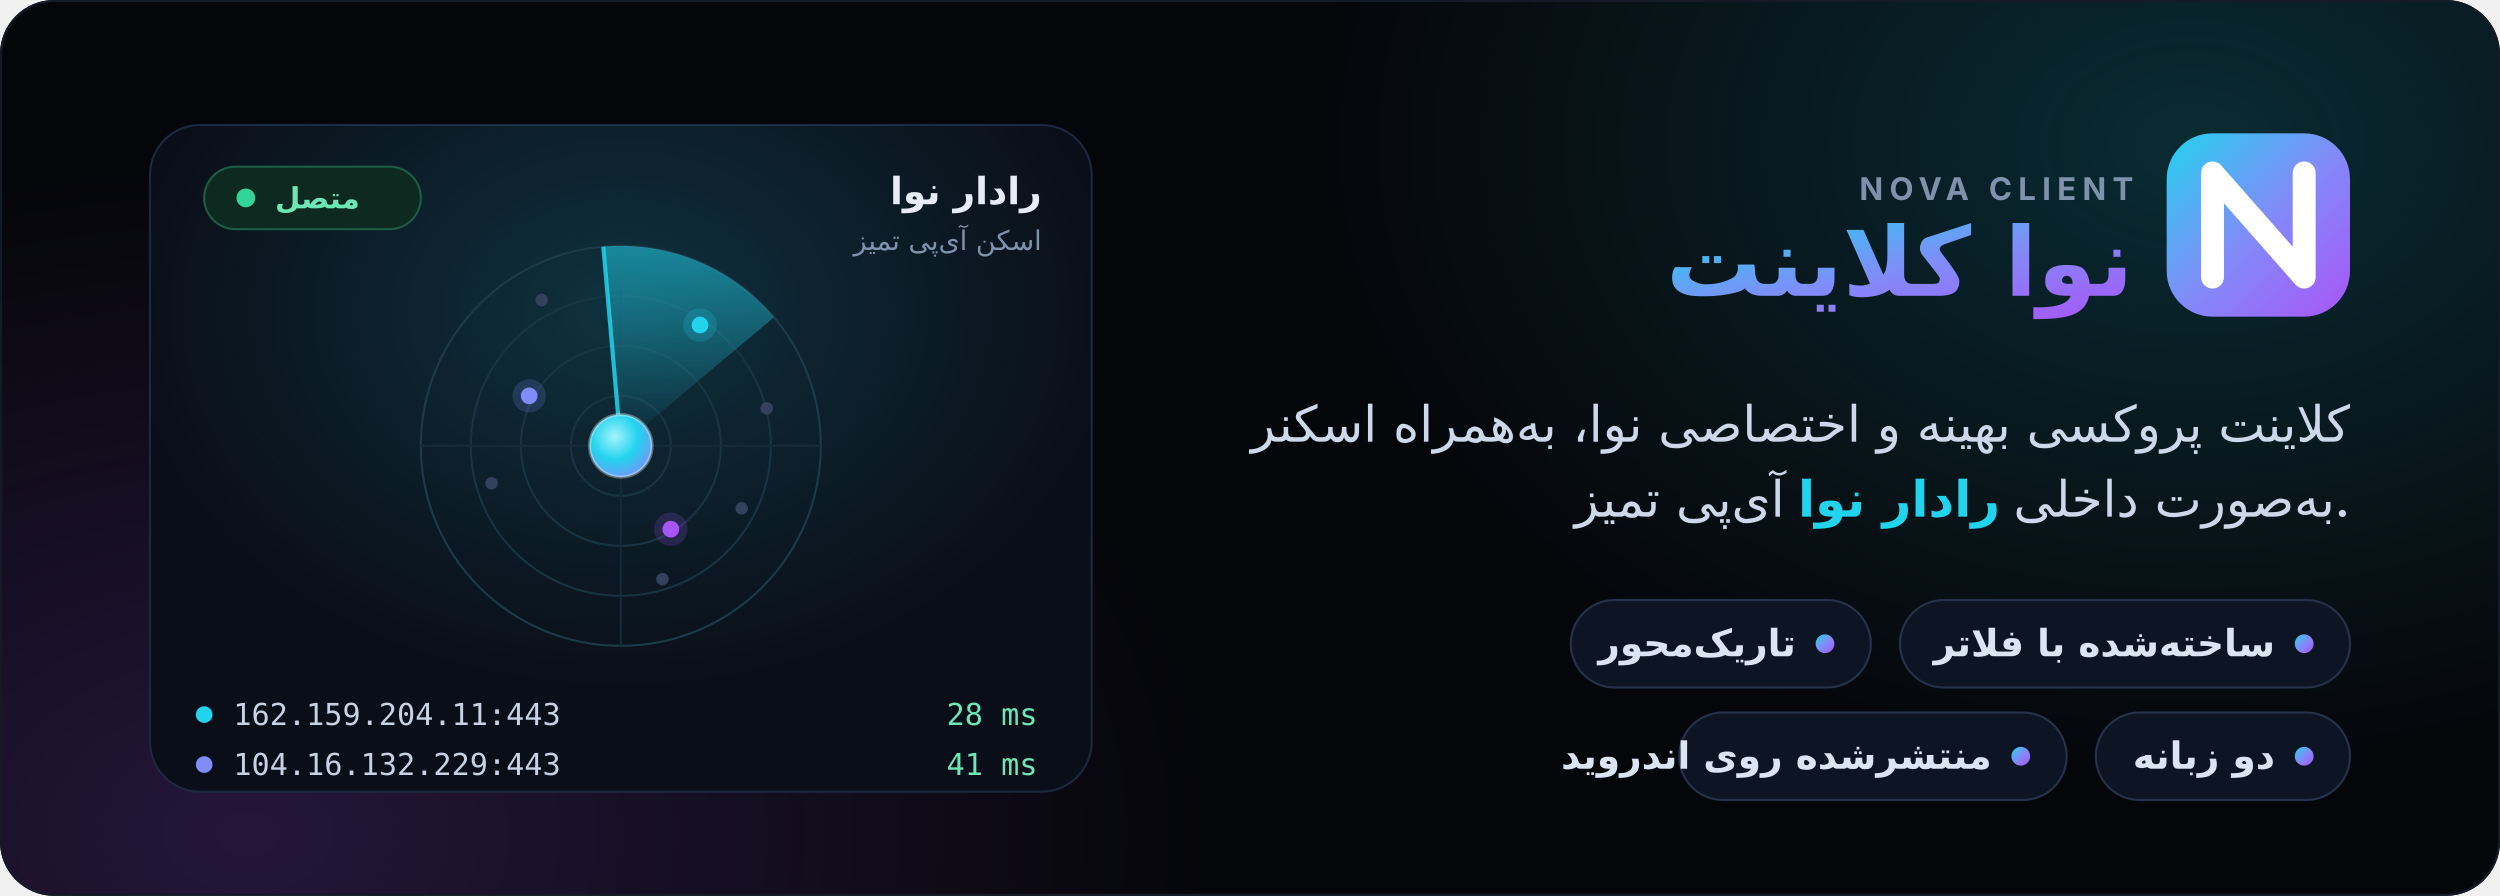
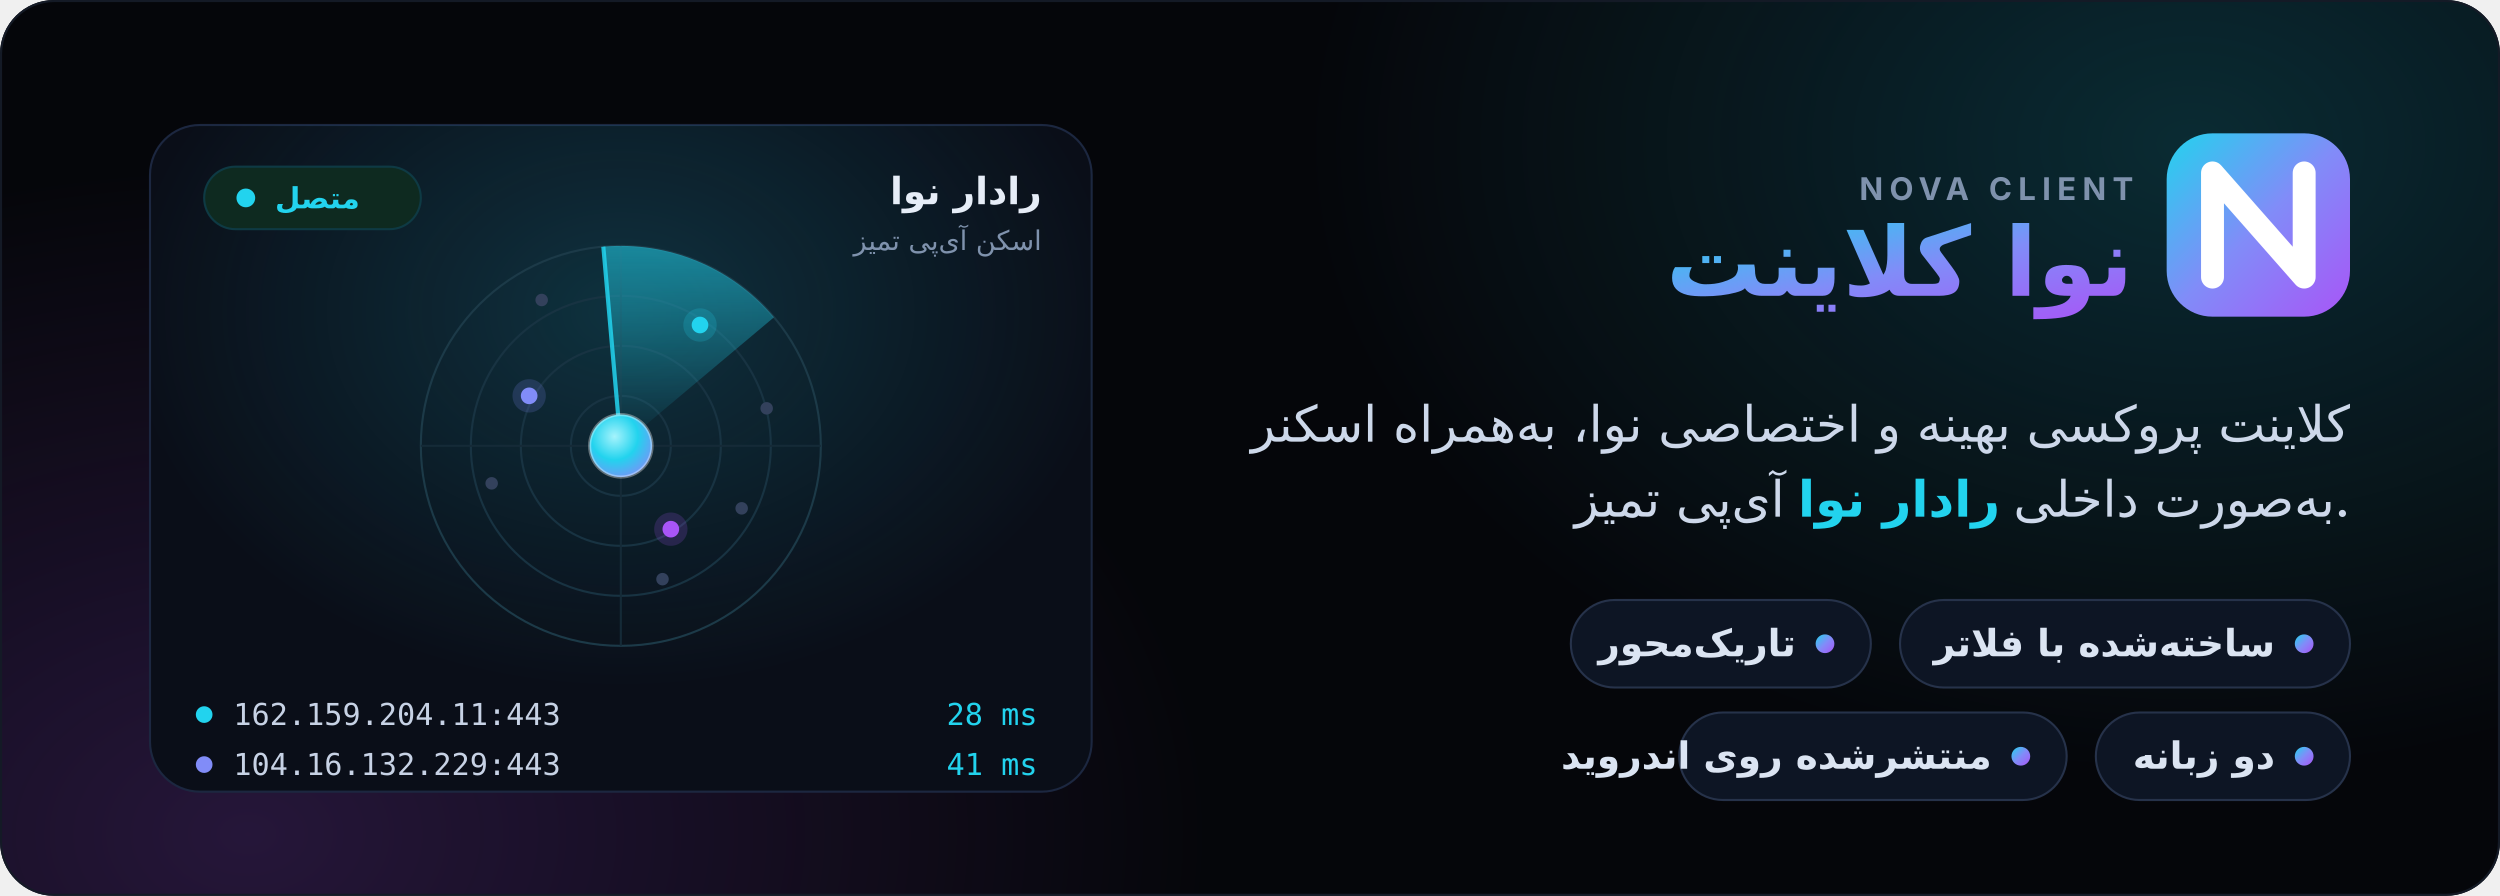
<svg xmlns="http://www.w3.org/2000/svg" width="1200" height="430" viewBox="0 0 1200 430" role="img" aria-labelledby="t d">
  <defs>
    <linearGradient id="nova" x1="0" y1="0" x2="1" y2="1">
      <stop offset="0" stop-color="#22d3ee" />
      <stop offset="0.5" stop-color="#818cf8" />
      <stop offset="1" stop-color="#a855f7" />
    </linearGradient>
    <linearGradient id="sweep" x1="0" y1="0" x2="0" y2="1">
      <stop offset="0" stop-color="#22d3ee" stop-opacity="0.55" />
      <stop offset="1" stop-color="#22d3ee" stop-opacity="0" />
    </linearGradient>
    <radialGradient id="glowC" cx="0.5" cy="0.5" r="0.5">
      <stop offset="0" stop-color="#22d3ee" stop-opacity="0.18" />
      <stop offset="1" stop-color="#22d3ee" stop-opacity="0" />
    </radialGradient>
    <radialGradient id="glowV" cx="0.5" cy="0.5" r="0.5">
      <stop offset="0" stop-color="#a855f7" stop-opacity="0.20" />
      <stop offset="1" stop-color="#a855f7" stop-opacity="0" />
    </radialGradient>
    <radialGradient id="orb" cx="0.4" cy="0.35" r="0.75">
      <stop offset="0" stop-color="#a5f3fc" />
      <stop offset="0.5" stop-color="#22d3ee" />
      <stop offset="1" stop-color="#818cf8" />
    </radialGradient>
    <clipPath id="card">
      <rect x="72" y="60" width="452" height="320" rx="24" />
    </clipPath>
    <clipPath id="frame">
      <rect width="1200" height="430" rx="26" />
    </clipPath>
  </defs>
  <rect width="1200" height="430" rx="26" fill="#05060a" />
  <g clip-path="url(#frame)">
    <ellipse cx="1050" cy="70" rx="420" ry="300" fill="url(#glowC)" />
    <ellipse cx="120" cy="400" rx="460" ry="320" fill="url(#glowV)" />
  </g>
  <rect x="0.5" y="0.5" width="1199" height="429" rx="25.5" fill="none" stroke="#141a26" />
  <rect x="1040" y="64" width="88" height="88" rx="22" fill="url(#nova)" />
  <path d="M1062 133 L1062 83 L1106 133 L1106 83" fill="none" stroke="#ffffff" stroke-width="11" stroke-linecap="round" stroke-linejoin="round" />
  <text x="1024" y="96" text-anchor="end" font-family="-apple-system,BlinkMacSystemFont,Segoe UI,sans-serif" font-size="15" font-weight="700" letter-spacing="3" fill="#7f92ad">NOVA CLIENT</text>
  <text x="1024" y="142" text-anchor="end" font-family="-apple-system,BlinkMacSystemFont,Segoe UI,PingFang SC,sans-serif" font-size="46" font-weight="800" fill="url(#nova)">نوا کلاینت</text>
  <text x="1128" y="212" text-anchor="end" font-family="-apple-system,BlinkMacSystemFont,Segoe UI,PingFang SC,sans-serif" font-size="24" font-weight="500" fill="#cdd8ea">کلاینت پروکسی بهینه و اختصاصی نوا، به‌همراه اسکنر</text>
  <text x="1128" y="248" text-anchor="end" font-family="-apple-system,BlinkMacSystemFont,Segoe UI,PingFang SC,sans-serif" font-size="24" font-weight="500" fill="#cdd8ea">آی‌پی تمیز <tspan font-weight="700" fill="#22d3ee">رادار نوا</tspan> به‌صورت داخلی.</text>
  <g font-family="-apple-system,BlinkMacSystemFont,Segoe UI,PingFang SC,sans-serif" font-size="18" font-weight="600">
    <g>
      <rect x="912" y="288" width="216" height="42" rx="21" fill="#0d1524" stroke="#26324a" />
      <circle cx="1106" cy="309" r="4.5" fill="url(#nova)" />
      <text x="1092" y="315" text-anchor="end" fill="#dbe4f2">ساخته‌شده با فلاتر</text>
    </g>
    <g>
      <rect x="754" y="288" width="144" height="42" rx="21" fill="#0d1524" stroke="#26324a" />
      <circle cx="876" cy="309" r="4.5" fill="url(#nova)" />
      <text x="862" y="315" text-anchor="end" fill="#dbe4f2">تاریک‌محور</text>
    </g>
    <g>
      <rect x="1006" y="342" width="122" height="42" rx="21" fill="#0d1524" stroke="#26324a" />
      <circle cx="1106" cy="363" r="4.5" fill="url(#nova)" />
      <text x="1092" y="369" text-anchor="end" fill="#dbe4f2">دو زبانه</text>
    </g>
    <g>
      <rect x="806" y="342" width="186" height="42" rx="21" fill="#0d1524" stroke="#26324a" />
      <circle cx="970" cy="363" r="4.5" fill="url(#nova)" />
      <text x="956" y="369" text-anchor="end" fill="#dbe4f2">منتشرشده روی اندروید</text>
    </g>
  </g>
  <rect x="72" y="60" width="452" height="320" rx="24" fill="#0a0e18" stroke="#1c2740" />
  <g clip-path="url(#card)">
    <ellipse cx="298" cy="150" rx="240" ry="180" fill="url(#glowC)" />
  </g>
  <text x="500" y="98" text-anchor="end" font-family="-apple-system,BlinkMacSystemFont,Segoe UI,PingFang SC,sans-serif" font-size="18" font-weight="700" fill="#e6edf7">رادار نوا</text>
  <text x="500" y="120" text-anchor="end" font-family="-apple-system,BlinkMacSystemFont,Segoe UI,PingFang SC,sans-serif" font-size="13" fill="#7f92ad">اسکن آی‌پی تمیز</text>
-   <rect x="98" y="80" width="104" height="30" rx="15" fill="#0e2a20" stroke="#1c5c44" />
-   <circle cx="118" cy="95" r="4.5" fill="#34d399" />
-   <text x="132" y="100" font-family="-apple-system,BlinkMacSystemFont,Segoe UI,PingFang SC,sans-serif" font-size="14" font-weight="600" fill="#6ee7b7">متصل</text>
+   <rect x="98" y="80" width="104" height="30" rx="15" fill="#0e2a20" stroke="#0e3a44" />
+   <circle cx="118" cy="95" r="4.5" fill="#22d3ee" />
+   <text x="132" y="100" font-family="-apple-system,BlinkMacSystemFont,Segoe UI,PingFang SC,sans-serif" font-size="14" font-weight="600" fill="#22d3ee">متصل</text>
  <g transform="translate(298 214)">
    <circle r="96" fill="none" stroke="#1c3a48" stroke-width="1" />
    <circle r="72" fill="none" stroke="#183342" stroke-width="1" />
    <circle r="48" fill="none" stroke="#183342" stroke-width="1" />
    <circle r="24" fill="none" stroke="#183342" stroke-width="1" />
    <line x1="-96" y1="0" x2="96" y2="0" stroke="#152a37" stroke-width="1" />
    <line x1="0" y1="-96" x2="0" y2="96" stroke="#152a37" stroke-width="1" />
    <path d="M0 0 L-8.4 -95.6 A96 96 0 0 1 73.5 -61.7 Z" fill="url(#sweep)" />
    <line x1="0" y1="0" x2="-8.4" y2="-95.6" stroke="#22d3ee" stroke-width="2" stroke-opacity="0.85" />
    <circle cx="-38" cy="-70" r="3" fill="#33415c" />
    <circle cx="58" cy="30" r="3" fill="#33415c" />
    <circle cx="-62" cy="18" r="3" fill="#33415c" />
    <circle cx="20" cy="64" r="3" fill="#33415c" />
    <circle cx="70" cy="-18" r="3" fill="#33415c" />
    <circle cx="38" cy="-58" r="8" fill="#22d3ee" opacity="0.18" />
    <circle cx="38" cy="-58" r="4" fill="#22d3ee" />
    <circle cx="-44" cy="-24" r="8" fill="#818cf8" opacity="0.18" />
    <circle cx="-44" cy="-24" r="4" fill="#818cf8" />
    <circle cx="24" cy="40" r="8" fill="#a855f7" opacity="0.18" />
    <circle cx="24" cy="40" r="4" fill="#a855f7" />
    <circle r="15" fill="url(#orb)" />
    <circle r="15" fill="none" stroke="#ffffff" stroke-opacity="0.35" stroke-width="1.5" />
  </g>
  <g font-family="ui-monospace,SFMono-Regular,Menlo,monospace" font-size="14.5">
    <circle cx="98" cy="343" r="4" fill="#22d3ee" />
    <text x="112" y="348" fill="#c7d2e5">162.159.204.11:443</text>
-     <text x="498" y="348" text-anchor="end" fill="#6ee7b7">28 ms</text>
+     <text x="498" y="348" text-anchor="end" fill="#22d3ee">28 ms</text>
    <circle cx="98" cy="367" r="4" fill="#818cf8" />
    <text x="112" y="372" fill="#c7d2e5">104.16.132.229:443</text>
-     <text x="498" y="372" text-anchor="end" fill="#6ee7b7">41 ms</text>
+     <text x="498" y="372" text-anchor="end" fill="#22d3ee">41 ms</text>
  </g>
</svg>
